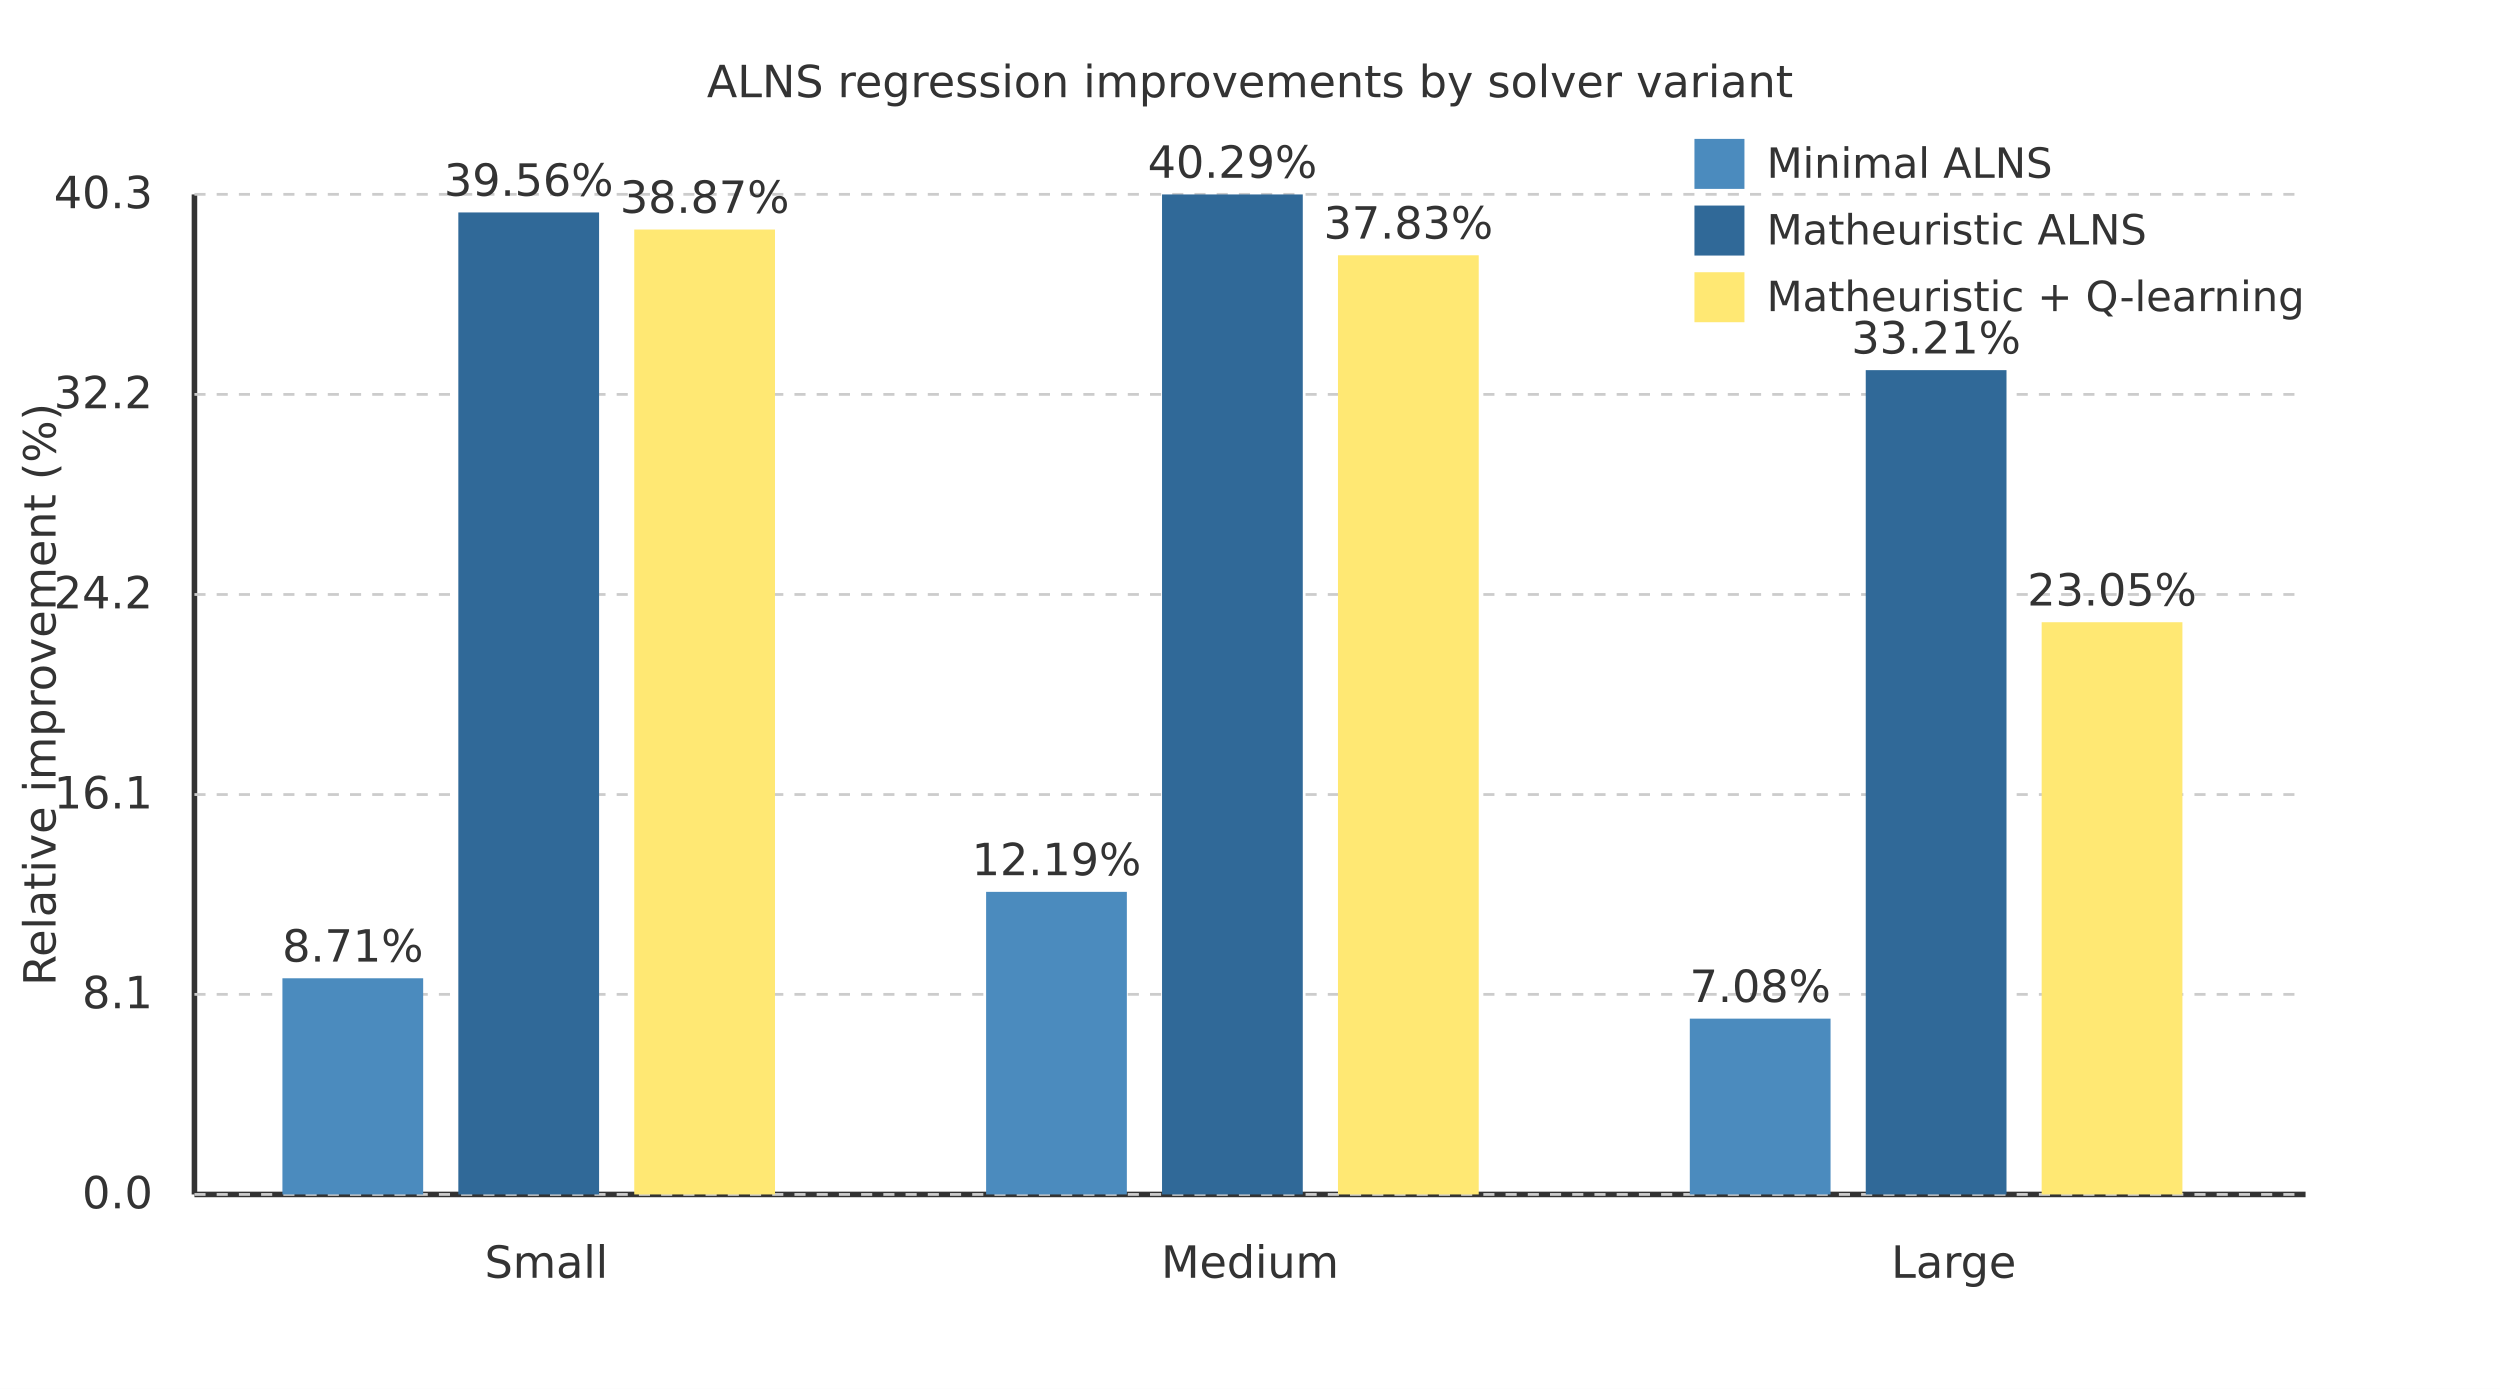
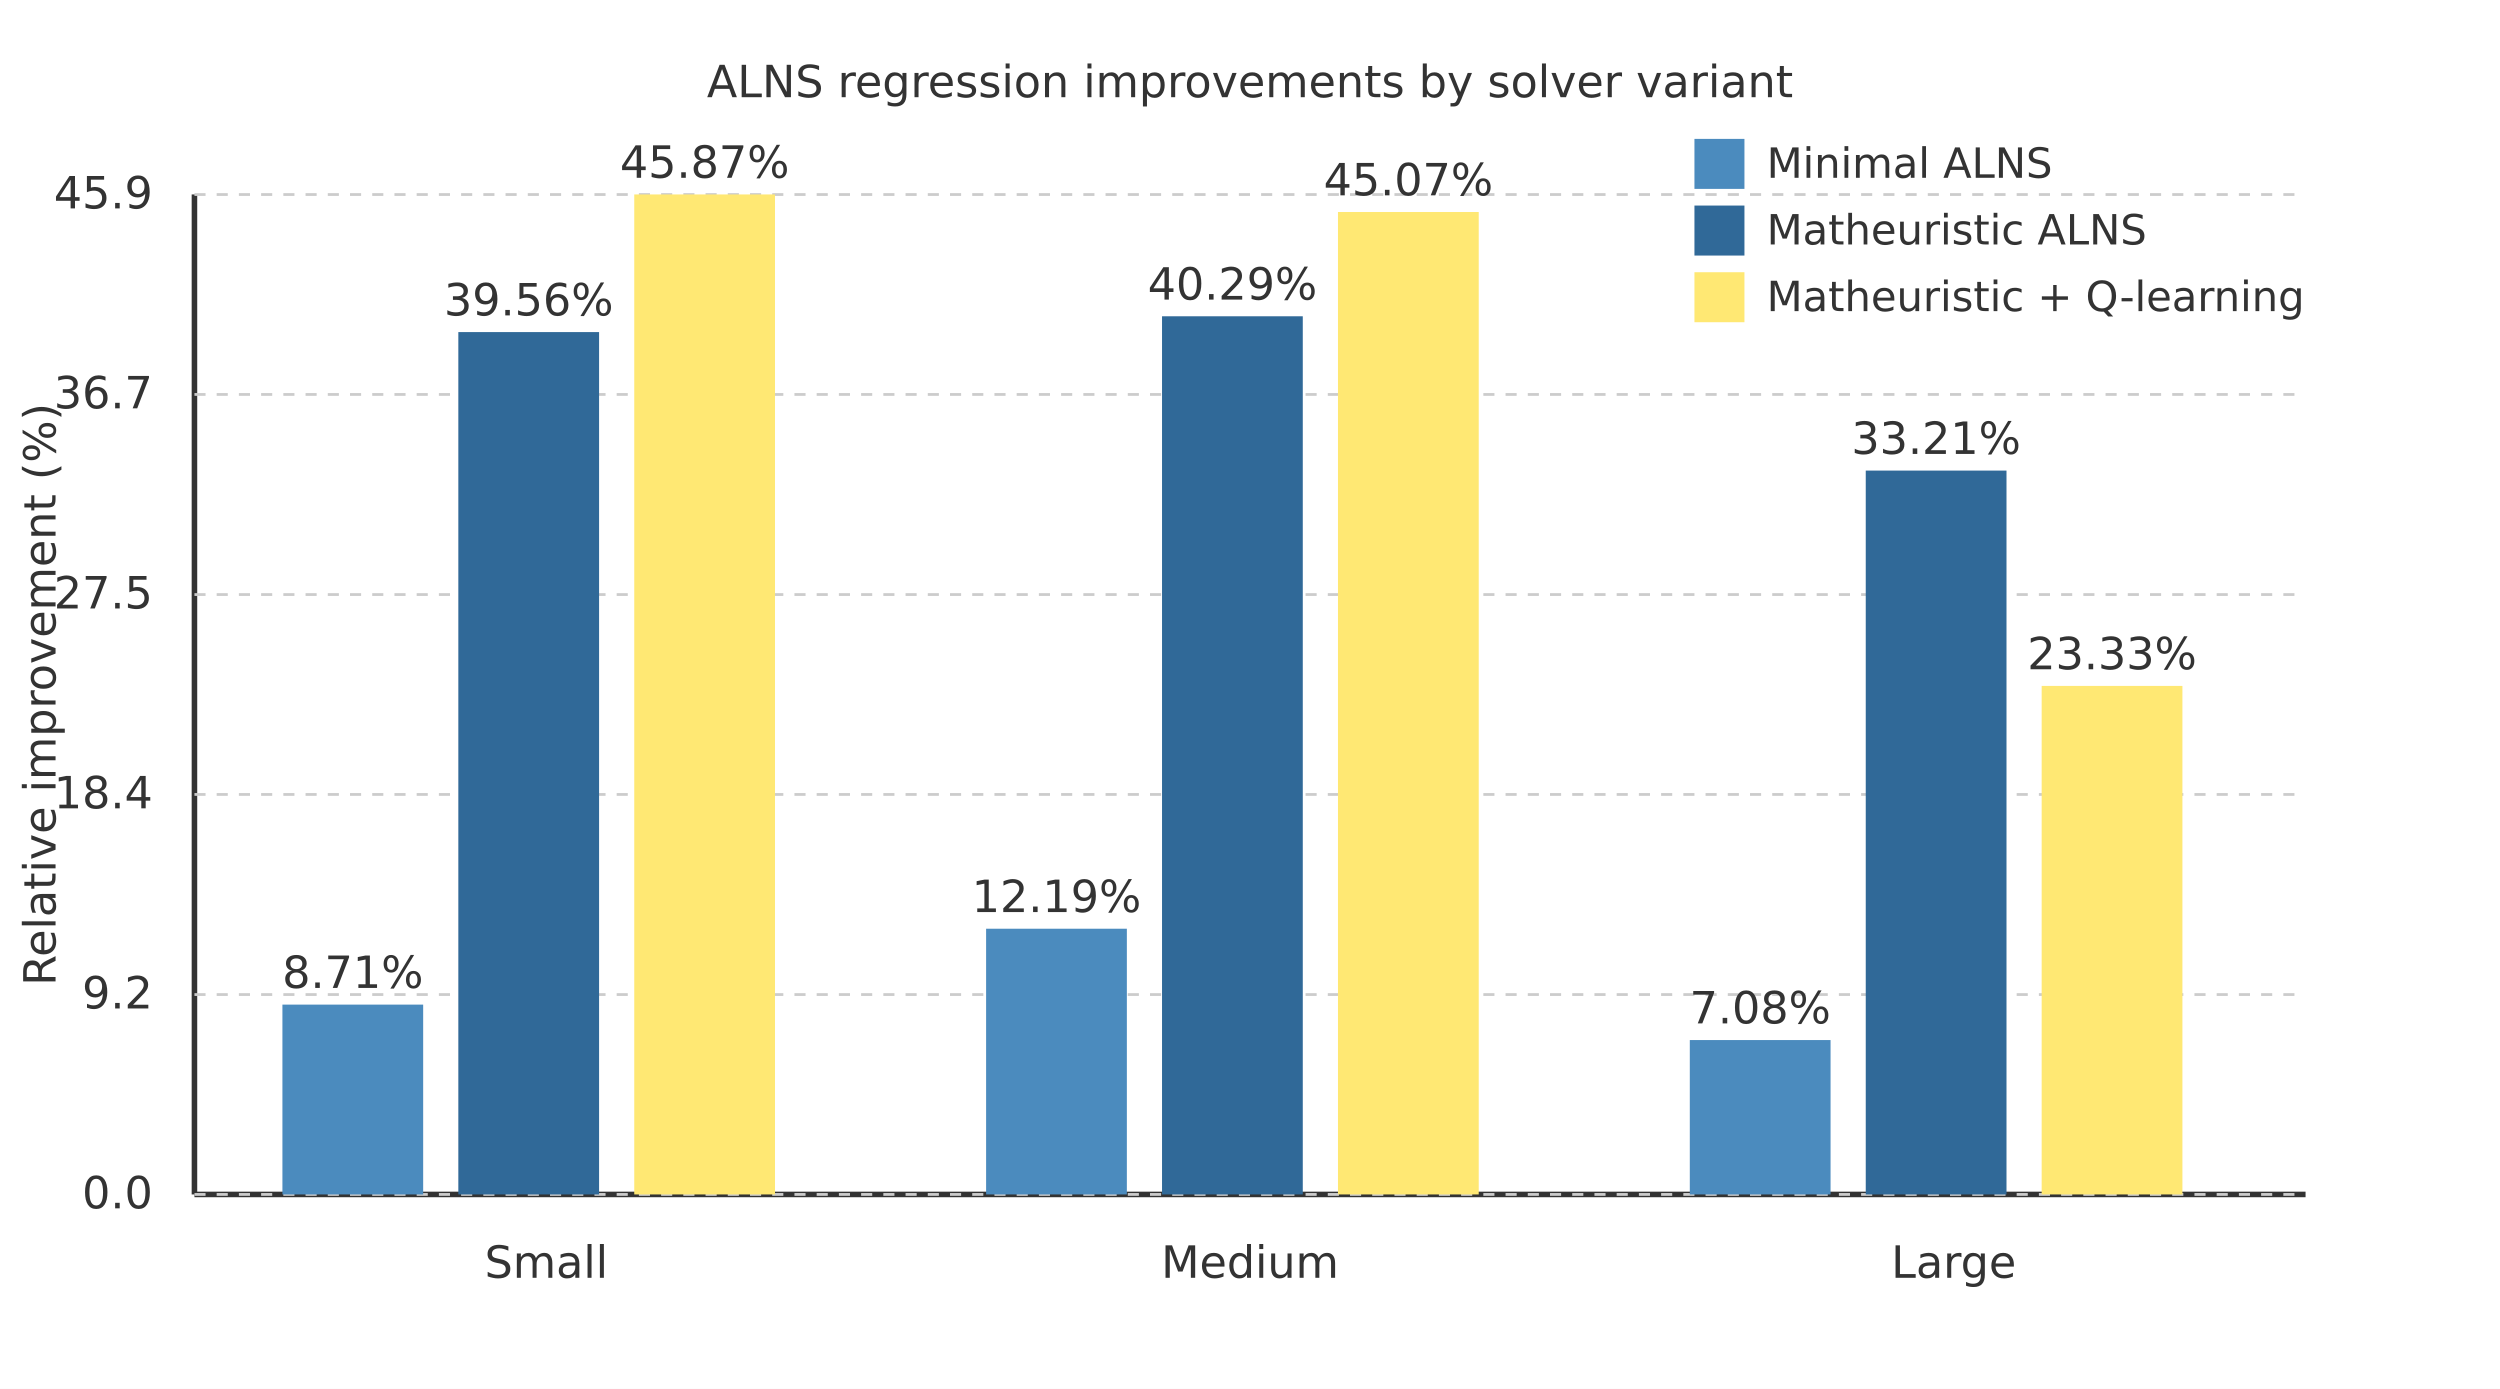
<svg xmlns="http://www.w3.org/2000/svg" width="900" height="500">
  <rect width="900" height="500" fill="white" />
  <style> .axis { stroke: #333; stroke-width: 2; }
          .grid { stroke: #ccc; stroke-width: 1; stroke-dasharray: 4 4; }
          .label { font-family: 'DejaVu Sans', Arial, sans-serif; font-size: 16px; fill: #333; }
          .legend { font-size: 15px; } </style>
  <line class="axis" x1="70" y1="70" x2="70" y2="430" />
  <line class="axis" x1="70" y1="430" x2="830" y2="430" />
  <line class="grid" x1="70" y1="430.00" x2="830" y2="430.00" />
  <text class="label" x="55" y="435.00" text-anchor="end">0.0</text>
-   <line class="grid" x1="70" y1="357.97" x2="830" y2="357.97" />
-   <text class="label" x="55" y="362.97" text-anchor="end">8.1</text>
-   <line class="grid" x1="70" y1="286.04" x2="830" y2="286.04" />
-   <text class="label" x="55" y="291.04" text-anchor="end">16.1</text>
-   <line class="grid" x1="70" y1="214.01" x2="830" y2="214.01" />
-   <text class="label" x="55" y="219.01" text-anchor="end">24.2</text>
-   <line class="grid" x1="70" y1="141.98" x2="830" y2="141.98" />
-   <text class="label" x="55" y="146.98" text-anchor="end">32.2</text>
-   <line class="grid" x1="70" y1="69.96" x2="830" y2="69.96" />
-   <text class="label" x="55" y="74.96" text-anchor="end">40.3</text>
+   <line class="grid" x1="70" y1="358.04" x2="830" y2="358.04" />
+   <text class="label" x="55" y="363.04" text-anchor="end">9.2</text>
+   <line class="grid" x1="70" y1="286.00" x2="830" y2="286.00" />
+   <text class="label" x="55" y="291.00" text-anchor="end">18.4</text>
+   <line class="grid" x1="70" y1="214.04" x2="830" y2="214.04" />
+   <text class="label" x="55" y="219.04" text-anchor="end">27.5</text>
+   <line class="grid" x1="70" y1="142.00" x2="830" y2="142.00" />
+   <text class="label" x="55" y="147.00" text-anchor="end">36.7</text>
+   <line class="grid" x1="70" y1="70.03" x2="830" y2="70.03" />
+   <text class="label" x="55" y="75.03" text-anchor="end">45.9</text>
  <text class="label" x="196.67" y="460" text-anchor="middle">Small</text>
-   <rect x="101.67" y="352.18" width="50.67" height="77.82" fill="#4B8BBE" />
-   <text class="label" x="127.00" y="346.18" text-anchor="middle">8.71%</text>
-   <rect x="165.00" y="76.48" width="50.67" height="353.52" fill="#306998" />
-   <text class="label" x="190.33" y="70.48" text-anchor="middle">39.56%</text>
-   <rect x="228.33" y="82.63" width="50.67" height="347.37" fill="#FFE873" />
-   <text class="label" x="253.67" y="76.63" text-anchor="middle">38.87%</text>
+   <rect x="101.67" y="361.66" width="50.67" height="68.34" fill="#4B8BBE" />
+   <text class="label" x="127.00" y="355.66" text-anchor="middle">8.71%</text>
+   <rect x="165.00" y="119.55" width="50.67" height="310.45" fill="#306998" />
+   <text class="label" x="190.33" y="113.55" text-anchor="middle">39.56%</text>
+   <rect x="228.33" y="70.00" width="50.67" height="360.00" fill="#FFE873" />
+   <text class="label" x="253.67" y="64.00" text-anchor="middle">45.87%</text>
  <text class="label" x="450.00" y="460" text-anchor="middle">Medium</text>
-   <rect x="355.00" y="321.07" width="50.67" height="108.93" fill="#4B8BBE" />
-   <text class="label" x="380.33" y="315.07" text-anchor="middle">12.19%</text>
-   <rect x="418.33" y="70.00" width="50.67" height="360.00" fill="#306998" />
-   <text class="label" x="443.67" y="64.00" text-anchor="middle">40.29%</text>
-   <rect x="481.67" y="91.90" width="50.67" height="338.10" fill="#FFE873" />
-   <text class="label" x="507.00" y="85.90" text-anchor="middle">37.83%</text>
+   <rect x="355.00" y="334.34" width="50.67" height="95.66" fill="#4B8BBE" />
+   <text class="label" x="380.33" y="328.34" text-anchor="middle">12.19%</text>
+   <rect x="418.33" y="113.86" width="50.67" height="316.14" fill="#306998" />
+   <text class="label" x="443.67" y="107.86" text-anchor="middle">40.29%</text>
+   <rect x="481.67" y="76.32" width="50.67" height="353.68" fill="#FFE873" />
+   <text class="label" x="507.00" y="70.32" text-anchor="middle">45.07%</text>
  <text class="label" x="703.33" y="460" text-anchor="middle">Large</text>
-   <rect x="608.33" y="366.71" width="50.67" height="63.29" fill="#4B8BBE" />
-   <text class="label" x="633.67" y="360.71" text-anchor="middle">7.08%</text>
-   <rect x="671.67" y="133.25" width="50.67" height="296.75" fill="#306998" />
-   <text class="label" x="697.00" y="127.25" text-anchor="middle">33.21%</text>
-   <rect x="735.00" y="224.00" width="50.67" height="206.00" fill="#FFE873" />
-   <text class="label" x="760.33" y="218.00" text-anchor="middle">23.05%</text>
+   <rect x="608.33" y="374.42" width="50.67" height="55.58" fill="#4B8BBE" />
+   <text class="label" x="633.67" y="368.42" text-anchor="middle">7.08%</text>
+   <rect x="671.67" y="169.41" width="50.67" height="260.59" fill="#306998" />
+   <text class="label" x="697.00" y="163.41" text-anchor="middle">33.21%</text>
+   <rect x="735.00" y="246.93" width="50.67" height="183.07" fill="#FFE873" />
+   <text class="label" x="760.33" y="240.93" text-anchor="middle">23.33%</text>
  <rect x="610" y="50" width="18" height="18" fill="#4B8BBE" />
  <text class="label legend" x="636" y="64">Minimal ALNS</text>
  <rect x="610" y="74" width="18" height="18" fill="#306998" />
  <text class="label legend" x="636" y="88">Matheuristic ALNS</text>
  <rect x="610" y="98" width="18" height="18" fill="#FFE873" />
  <text class="label legend" x="636" y="112">Matheuristic + Q-learning</text>
  <text class="label" x="450.0" y="35.0" text-anchor="middle">ALNS regression improvements by solver variant</text>
  <text class="label" x="20" y="250.0" text-anchor="middle" transform="rotate(-90 20,250.0)">Relative improvement (%)</text>
</svg>
